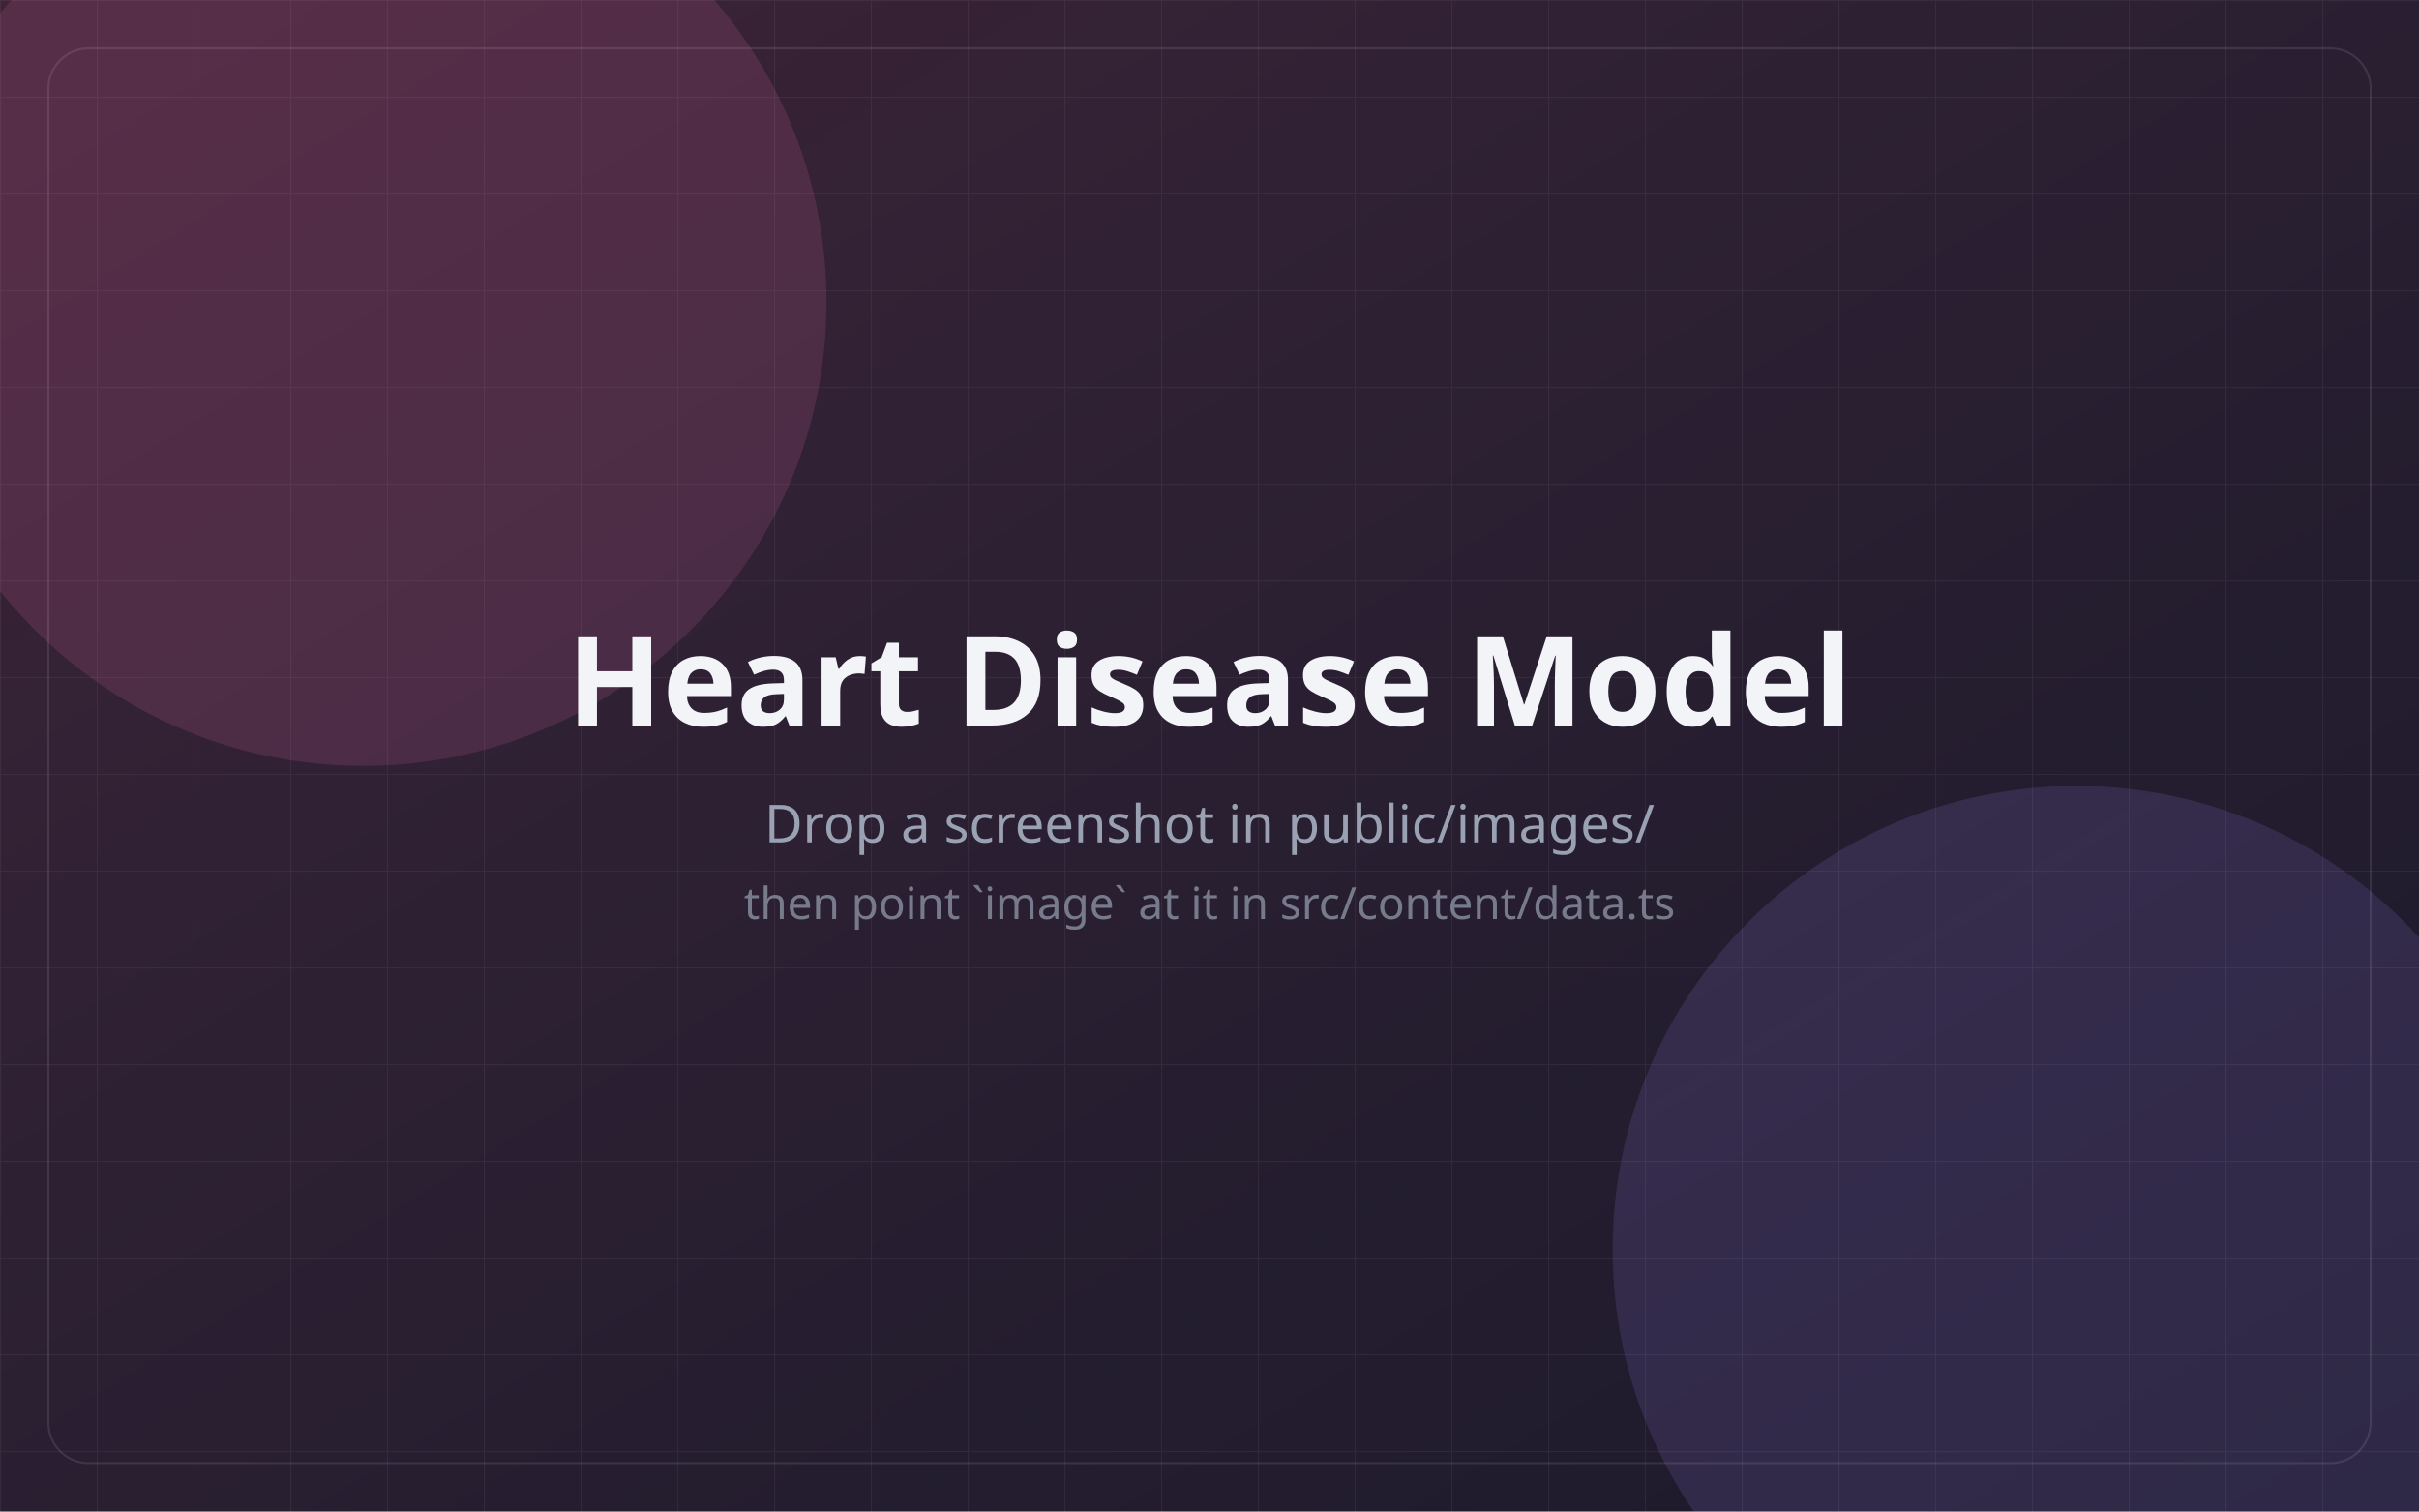
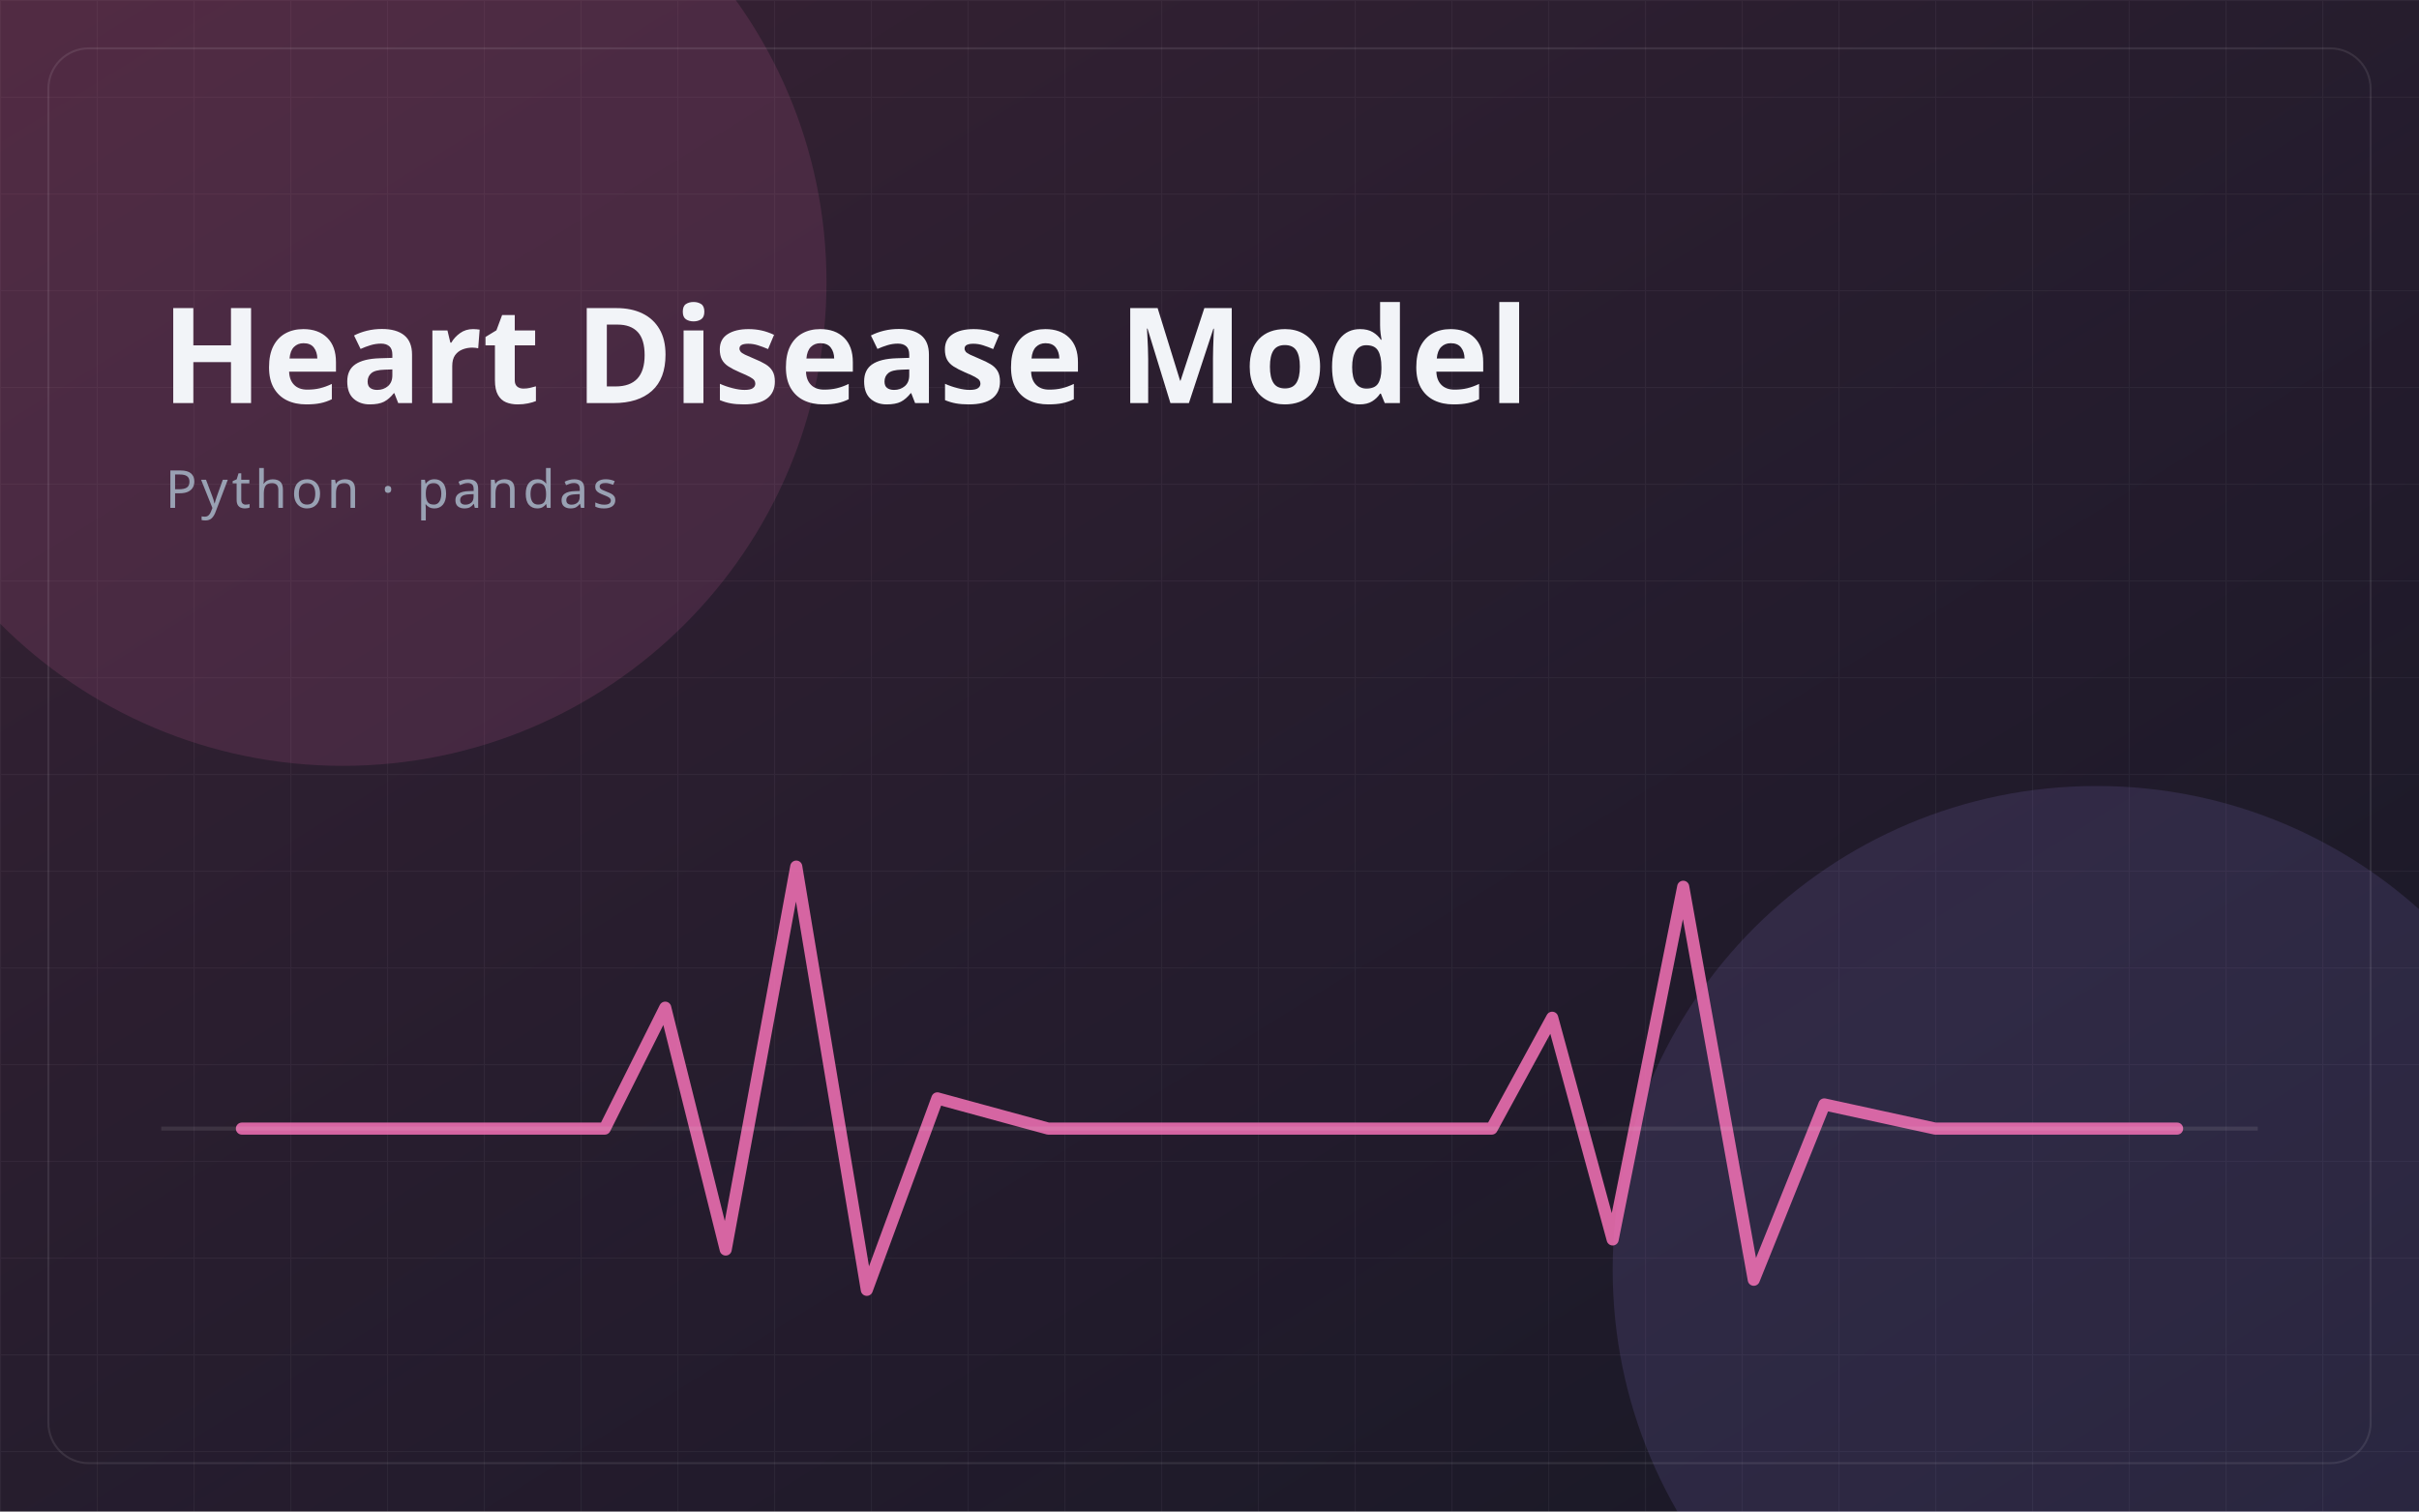
- <svg xmlns="http://www.w3.org/2000/svg" viewBox="0 0 1200 750" width="1200" height="750" role="img" aria-label="Heart Disease Model placeholder">
+ <svg xmlns="http://www.w3.org/2000/svg" viewBox="0 0 1200 750" width="1200" height="750" role="img" aria-label="Heart Disease Model">
  <defs>
    <linearGradient id="g" x1="0" y1="0" x2="1" y2="1">
-       <stop offset="0%" stop-color="#f472b6" stop-opacity="0.22" />
-       <stop offset="100%" stop-color="#a78bfa" stop-opacity="0.10" />
+       <stop offset="0%" stop-color="#f472b6" stop-opacity="0.20" />
+       <stop offset="100%" stop-color="#a78bfa" stop-opacity="0.08" />
    </linearGradient>
    <pattern id="grid" width="48" height="48" patternUnits="userSpaceOnUse">
-       <path d="M48 0H0V48" fill="none" stroke="#ffffff" stroke-opacity="0.06" stroke-width="1" />
+       <path d="M48 0H0V48" fill="none" stroke="#ffffff" stroke-opacity="0.05" stroke-width="1" />
    </pattern>
  </defs>
  <rect width="1200" height="750" fill="#0b0d12" />
  <rect width="1200" height="750" fill="url(#grid)" />
  <rect width="1200" height="750" fill="url(#g)" />
-   <circle cx="180" cy="150" r="230" fill="#f472b6" fill-opacity="0.14" />
-   <circle cx="1030" cy="620" r="230" fill="#a78bfa" fill-opacity="0.14" />
-   <g font-family="'Space Grotesk',system-ui,sans-serif" text-anchor="middle">
-     <text x="600" y="360" fill="#f2f4f8" font-size="62" font-weight="700">Heart Disease Model</text>
-     <text x="600" y="418" fill="#99a1b3" font-size="26">Drop a screenshot in public/images/</text>
-     <text x="600" y="456" fill="#99a1b3" font-size="22" fill-opacity="0.7">then point `image` at it in src/content/data.ts</text>
+   <circle cx="170" cy="140" r="240" fill="#f472b6" fill-opacity="0.13" />
+   <circle cx="1040" cy="630" r="240" fill="#a78bfa" fill-opacity="0.13" />
+   <polyline points="120,560 260,560 300,560 330,500 360,620 395,430 430,640 465,545 520,560 700,560 740,560 770,505 800,615 835,440 870,635 905,548 960,560 1080,560" fill="none" stroke="#f472b6" stroke-width="6" stroke-linecap="round" stroke-linejoin="round" opacity="0.85" />
+   <line x1="80" y1="560" x2="1120" y2="560" stroke="#f2f4f8" stroke-opacity="0.10" stroke-width="2" />
+   <g font-family="'Space Grotesk',system-ui,sans-serif">
+     <text x="80" y="200" fill="#f2f4f8" font-size="66" font-weight="700">Heart Disease Model</text>
+     <text x="82" y="252" fill="#99a1b3" font-size="26" letter-spacing="2">Python · pandas</text>
  </g>
-   <rect x="24" y="24" width="1152" height="702" rx="20" fill="none" stroke="#ffffff" stroke-opacity="0.10" />
+   <rect x="24" y="24" width="1152" height="702" rx="20" fill="none" stroke="#ffffff" stroke-opacity="0.09" />
</svg>
